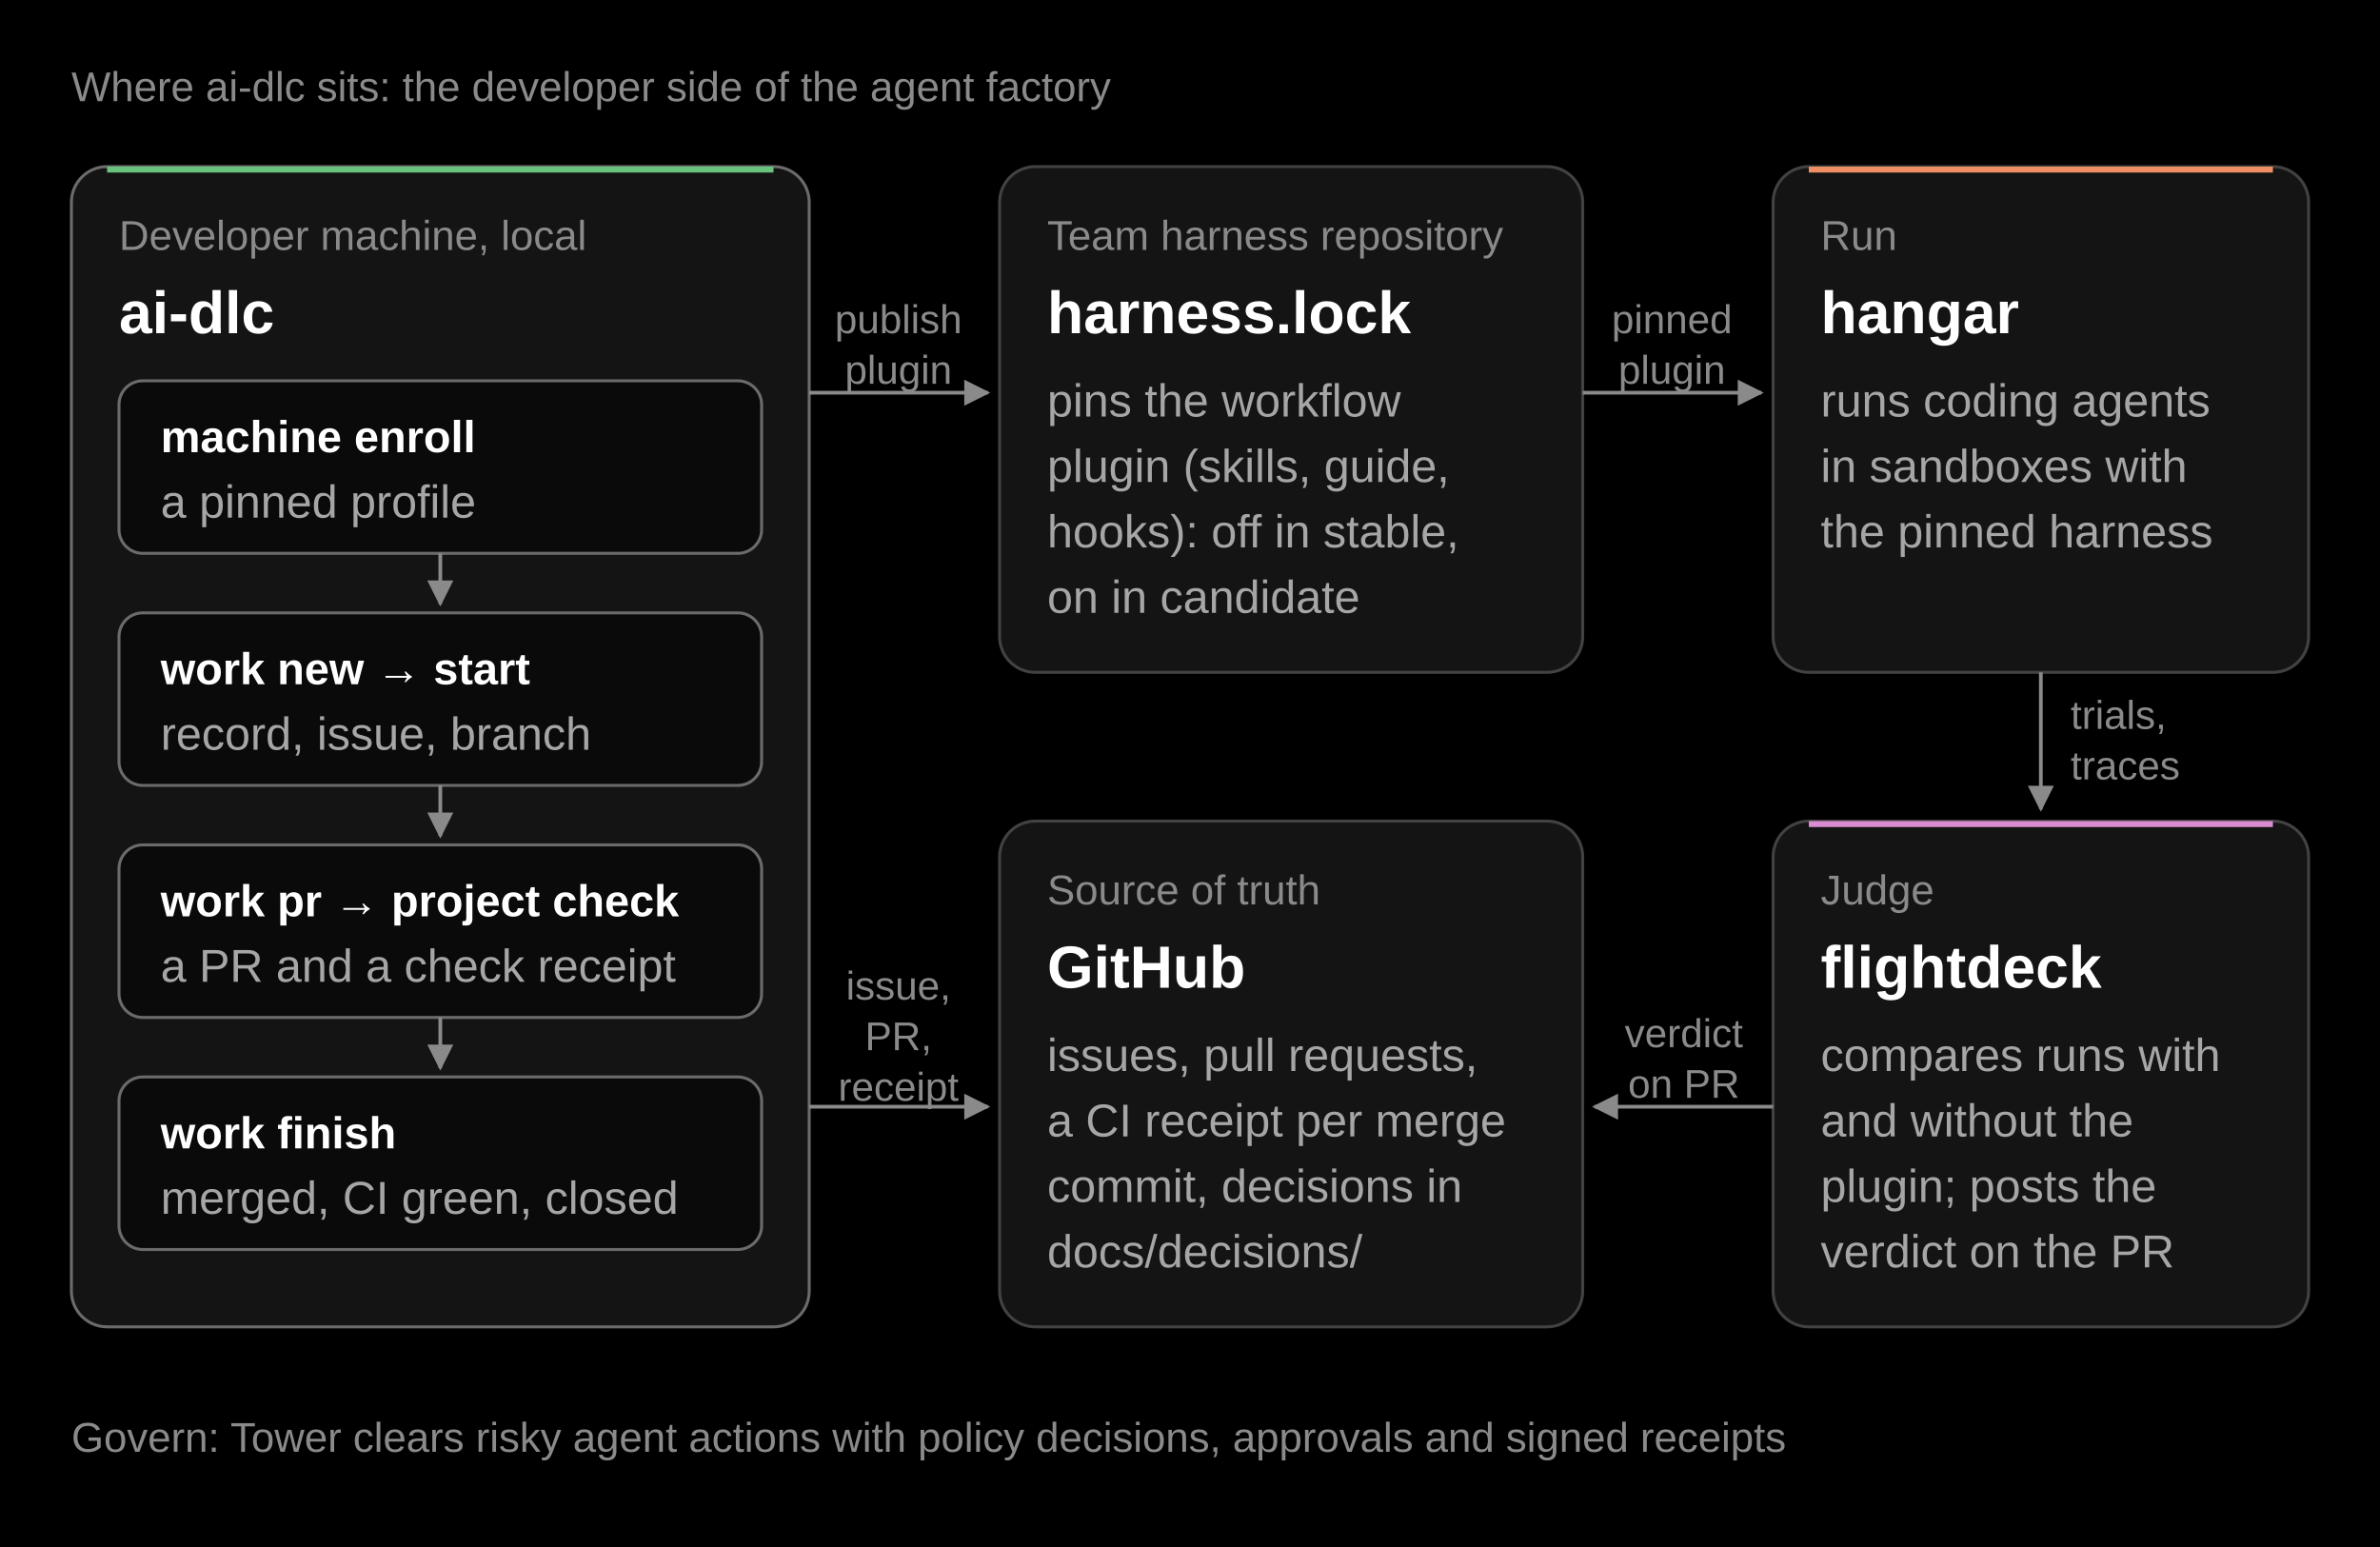
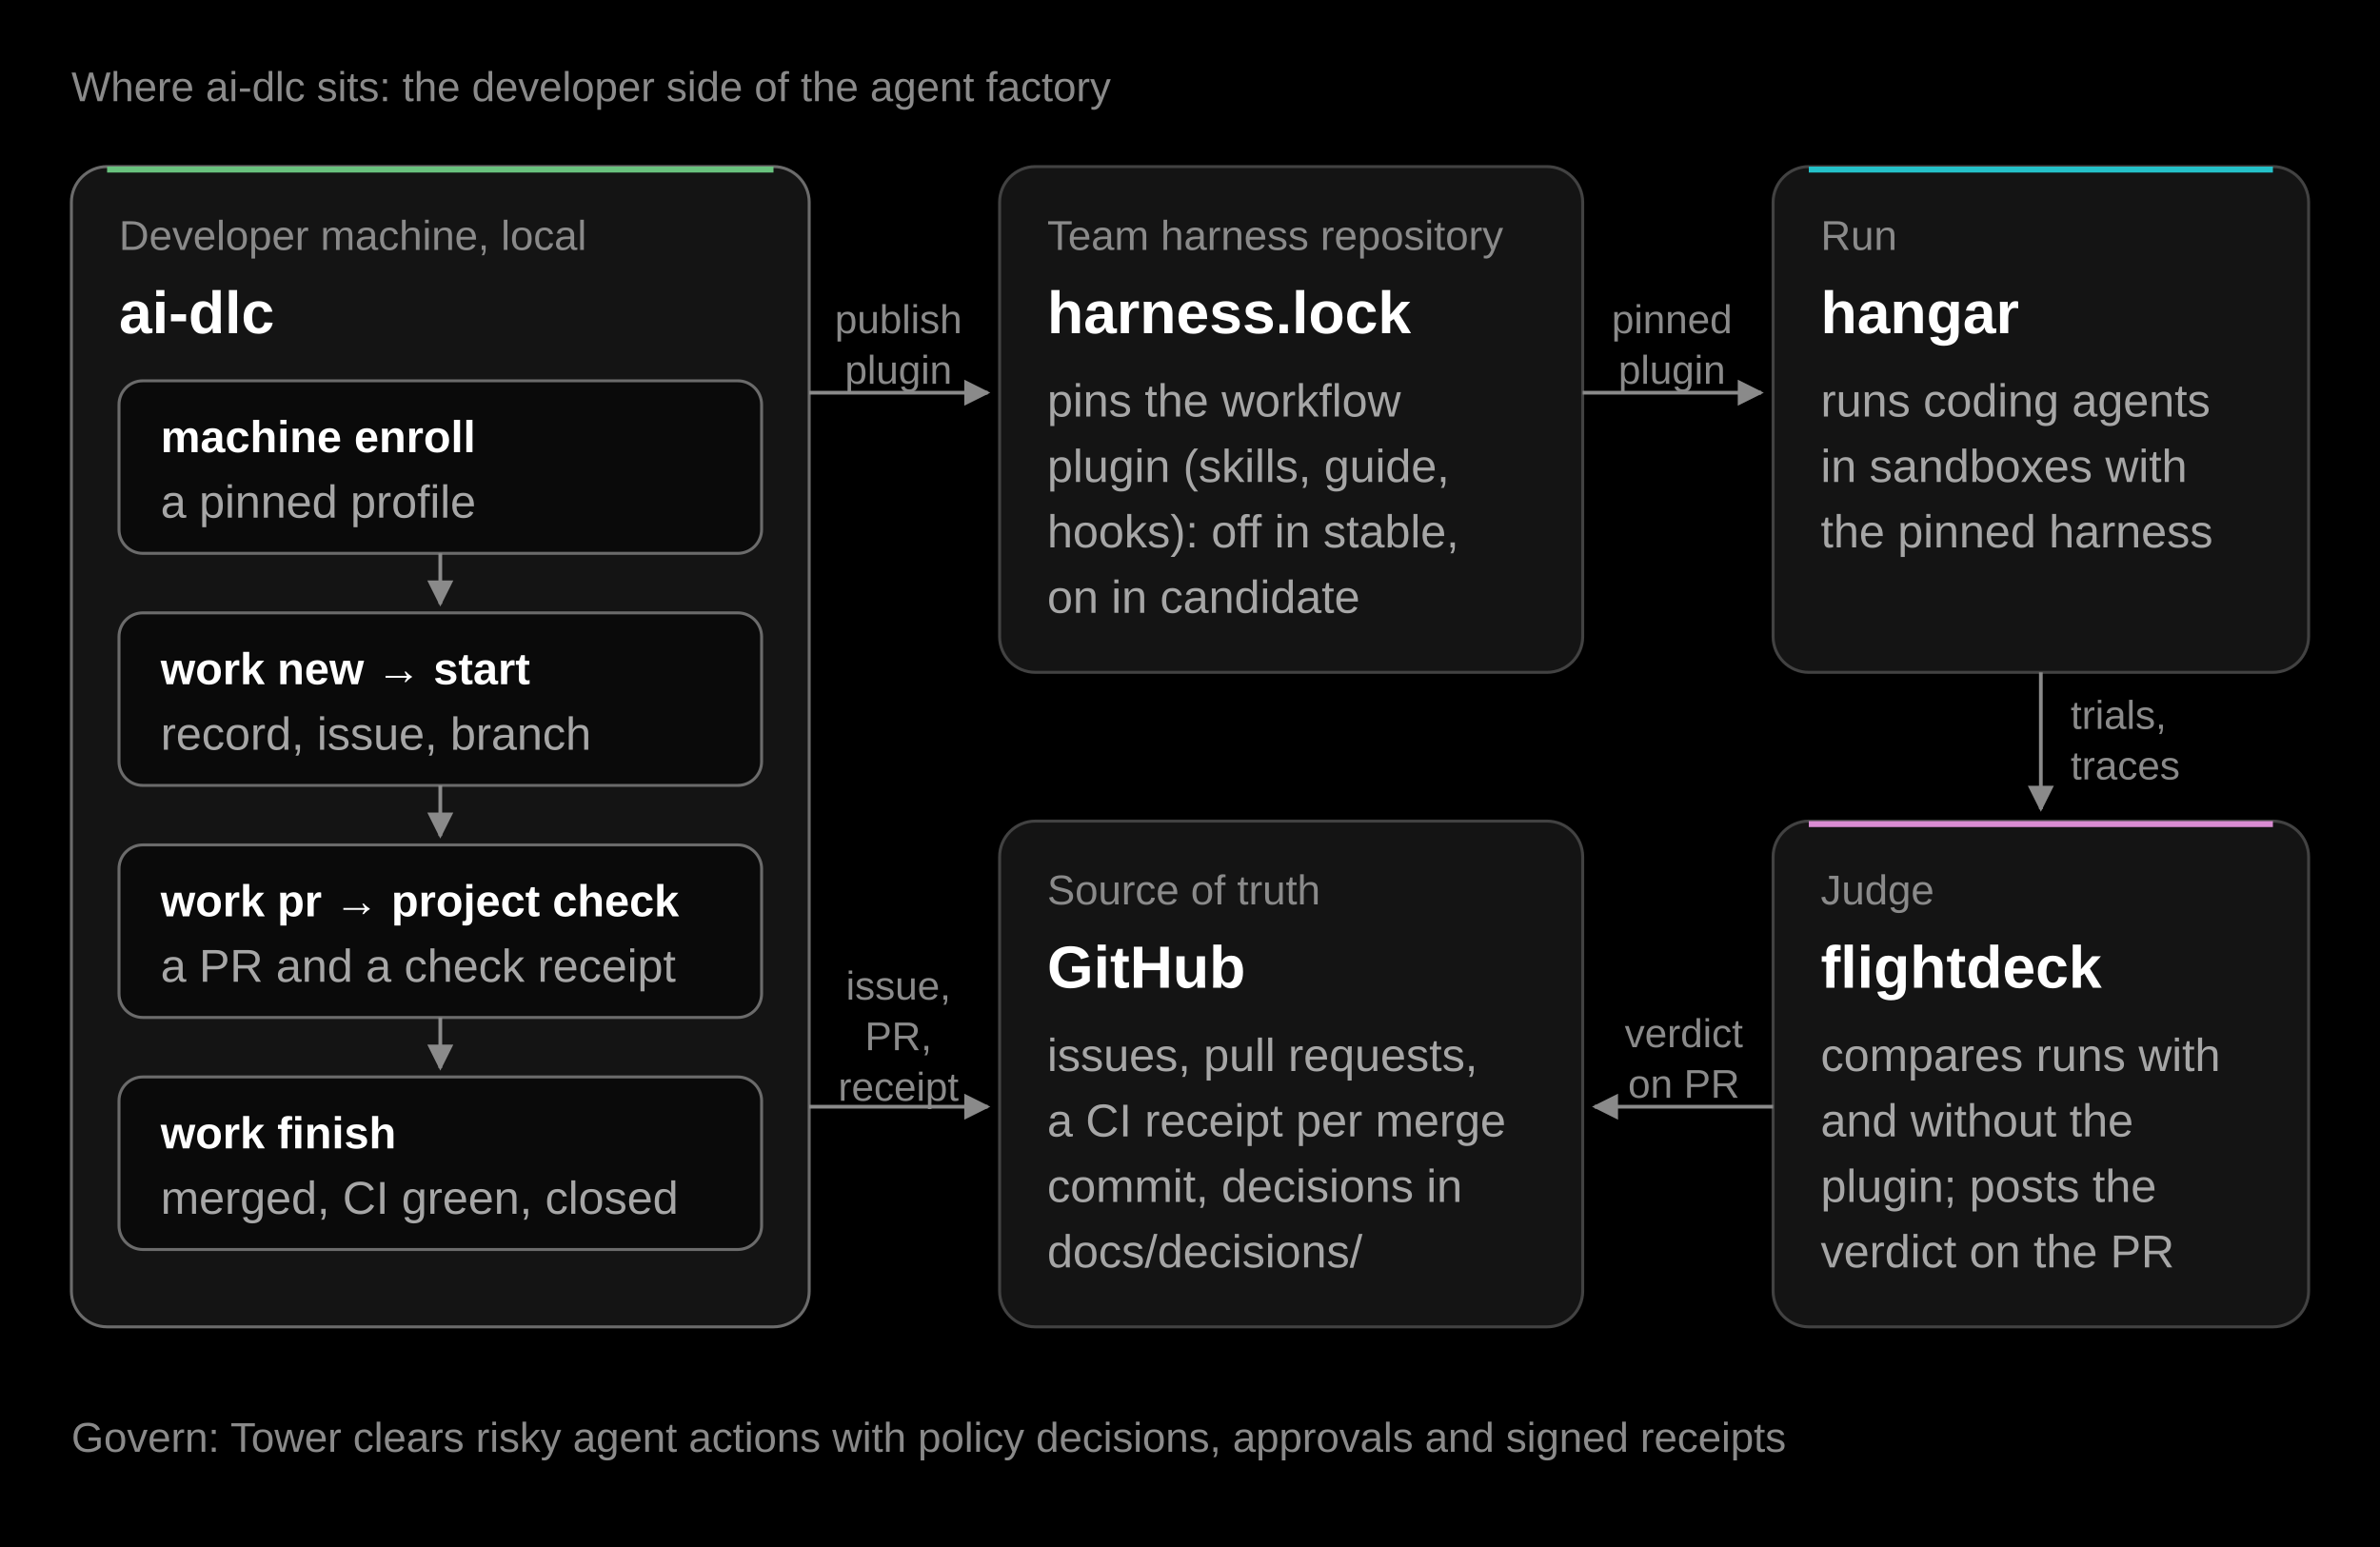
<svg xmlns="http://www.w3.org/2000/svg" class="ad" viewBox="0 0 800 520" width="800" height="520" role="img" aria-label="Where ai-dlc sits: it prepares developer machines and gates work on merged evidence; it publishes the workflow plugin that a team harness pins, hangar runs and flightdeck compares; Tower governs risky actions">
  <style>.ad .n{font:700 20px Archivo,'Helvetica Neue',Arial,sans-serif;font-stretch:125%;fill:#FFFFFF}.ad .s{font:700 15px Archivo,'Helvetica Neue',Arial,sans-serif;font-stretch:125%;fill:#FFFFFF}.ad .b{font:400 15.5px 'Red Hat Text','Helvetica Neue',Arial,sans-serif;fill:#A6A6A6}.ad .e{font:400 13.5px 'Red Hat Text','Helvetica Neue',Arial,sans-serif;fill:#8A8A8A}.ad .l{font:500 14px 'Red Hat Text','Helvetica Neue',Arial,sans-serif;fill:#8A8A8A}.ad .edge{fill:none;stroke:#8A8A8A;stroke-width:1.25}</style>
  <defs>
    <marker id="ad-arrow" viewBox="0 0 10 10" refX="9" refY="5" markerWidth="7" markerHeight="7" orient="auto-start-reverse">
      <path d="M0 0L10 5L0 10z" fill="#8A8A8A" />
    </marker>
  </defs>
  <rect width="800" height="520" fill="#000000" />
  <text class="l" x="24" y="34">Where ai-dlc sits: the developer side of the agent factory</text>
  <rect x="24" y="56" width="248" height="390" rx="12" fill="#141414" stroke="#6B6B6B" />
  <rect x="36" y="56" width="224" height="2" fill="#69C27E" />
  <text class="l" x="40" y="84">Developer machine, local</text>
  <text class="n" x="40" y="112">ai-dlc</text>
  <rect x="40" y="128" width="216" height="58" rx="8" fill="#0A0A0A" stroke="#6B6B6B" />
  <text class="s" x="54" y="152">machine enroll</text>
  <text class="b" x="54" y="174">a pinned profile</text>
  <rect x="40" y="206" width="216" height="58" rx="8" fill="#0A0A0A" stroke="#6B6B6B" />
  <text class="s" x="54" y="230">work new → start</text>
  <text class="b" x="54" y="252">record, issue, branch</text>
  <path class="edge" d="M148 186 V203" marker-end="url(#ad-arrow)" />
  <rect x="40" y="284" width="216" height="58" rx="8" fill="#0A0A0A" stroke="#6B6B6B" />
  <text class="s" x="54" y="308">work pr → project check</text>
  <text class="b" x="54" y="330">a PR and a check receipt</text>
  <path class="edge" d="M148 264 V281" marker-end="url(#ad-arrow)" />
  <rect x="40" y="362" width="216" height="58" rx="8" fill="#0A0A0A" stroke="#6B6B6B" />
  <text class="s" x="54" y="386">work finish</text>
  <text class="b" x="54" y="408">merged, CI green, closed</text>
  <path class="edge" d="M148 342 V359" marker-end="url(#ad-arrow)" />
  <rect x="336" y="56" width="196" height="170" rx="12" fill="#141414" stroke="#424242" />
  <text class="l" x="352" y="84">Team harness repository</text>
  <text class="n" x="352" y="112">harness.lock</text>
  <text class="b" x="352" y="140">pins the workflow</text>
  <text class="b" x="352" y="162">plugin (skills, guide,</text>
  <text class="b" x="352" y="184">hooks): off in stable,</text>
  <text class="b" x="352" y="206">on in candidate</text>
  <rect x="336" y="276" width="196" height="170" rx="12" fill="#141414" stroke="#424242" />
  <text class="l" x="352" y="304">Source of truth</text>
  <text class="n" x="352" y="332">GitHub</text>
  <text class="b" x="352" y="360">issues, pull requests,</text>
  <text class="b" x="352" y="382">a CI receipt per merge</text>
  <text class="b" x="352" y="404">commit, decisions in</text>
  <text class="b" x="352" y="426">docs/decisions/</text>
  <rect x="596" y="56" width="180" height="170" rx="12" fill="#141414" stroke="#424242" />
-   <rect x="608" y="56" width="156" height="2" fill="#EE8F63" />
+   <rect x="608" y="56" width="156" height="2" fill="#24C1C9" />
  <text class="l" x="612" y="84">Run</text>
  <text class="n" x="612" y="112">hangar</text>
  <text class="b" x="612" y="140">runs coding agents</text>
  <text class="b" x="612" y="162">in sandboxes with</text>
  <text class="b" x="612" y="184">the pinned harness</text>
  <rect x="596" y="276" width="180" height="170" rx="12" fill="#141414" stroke="#424242" />
  <rect x="608" y="276" width="156" height="2" fill="#D98CD2" />
  <text class="l" x="612" y="304">Judge</text>
  <text class="n" x="612" y="332">flightdeck</text>
  <text class="b" x="612" y="360">compares runs with</text>
  <text class="b" x="612" y="382">and without the</text>
  <text class="b" x="612" y="404">plugin; posts the</text>
  <text class="b" x="612" y="426">verdict on the PR</text>
  <path class="edge" d="M272 132 H332" marker-end="url(#ad-arrow)" />
  <text class="e" x="302" y="112" text-anchor="middle">publish</text>
  <text class="e" x="302" y="129" text-anchor="middle">plugin</text>
  <path class="edge" d="M532 132 H592" marker-end="url(#ad-arrow)" />
  <text class="e" x="562" y="112" text-anchor="middle">pinned</text>
  <text class="e" x="562" y="129" text-anchor="middle">plugin</text>
  <path class="edge" d="M686 226 V272" marker-end="url(#ad-arrow)" />
  <text class="e" x="696" y="245" text-anchor="start">trials,</text>
  <text class="e" x="696" y="262" text-anchor="start">traces</text>
  <path class="edge" d="M272 372 H332" marker-end="url(#ad-arrow)" />
  <text class="e" x="302" y="336" text-anchor="middle">issue,</text>
  <text class="e" x="302" y="353" text-anchor="middle">PR,</text>
  <text class="e" x="302" y="370" text-anchor="middle">receipt</text>
  <path class="edge" d="M596 372 H536" marker-end="url(#ad-arrow)" />
  <text class="e" x="566" y="352" text-anchor="middle">verdict</text>
  <text class="e" x="566" y="369" text-anchor="middle">on PR</text>
  <text class="l" x="24" y="488">Govern: Tower clears risky agent actions with policy decisions, approvals and signed receipts</text>
</svg>
